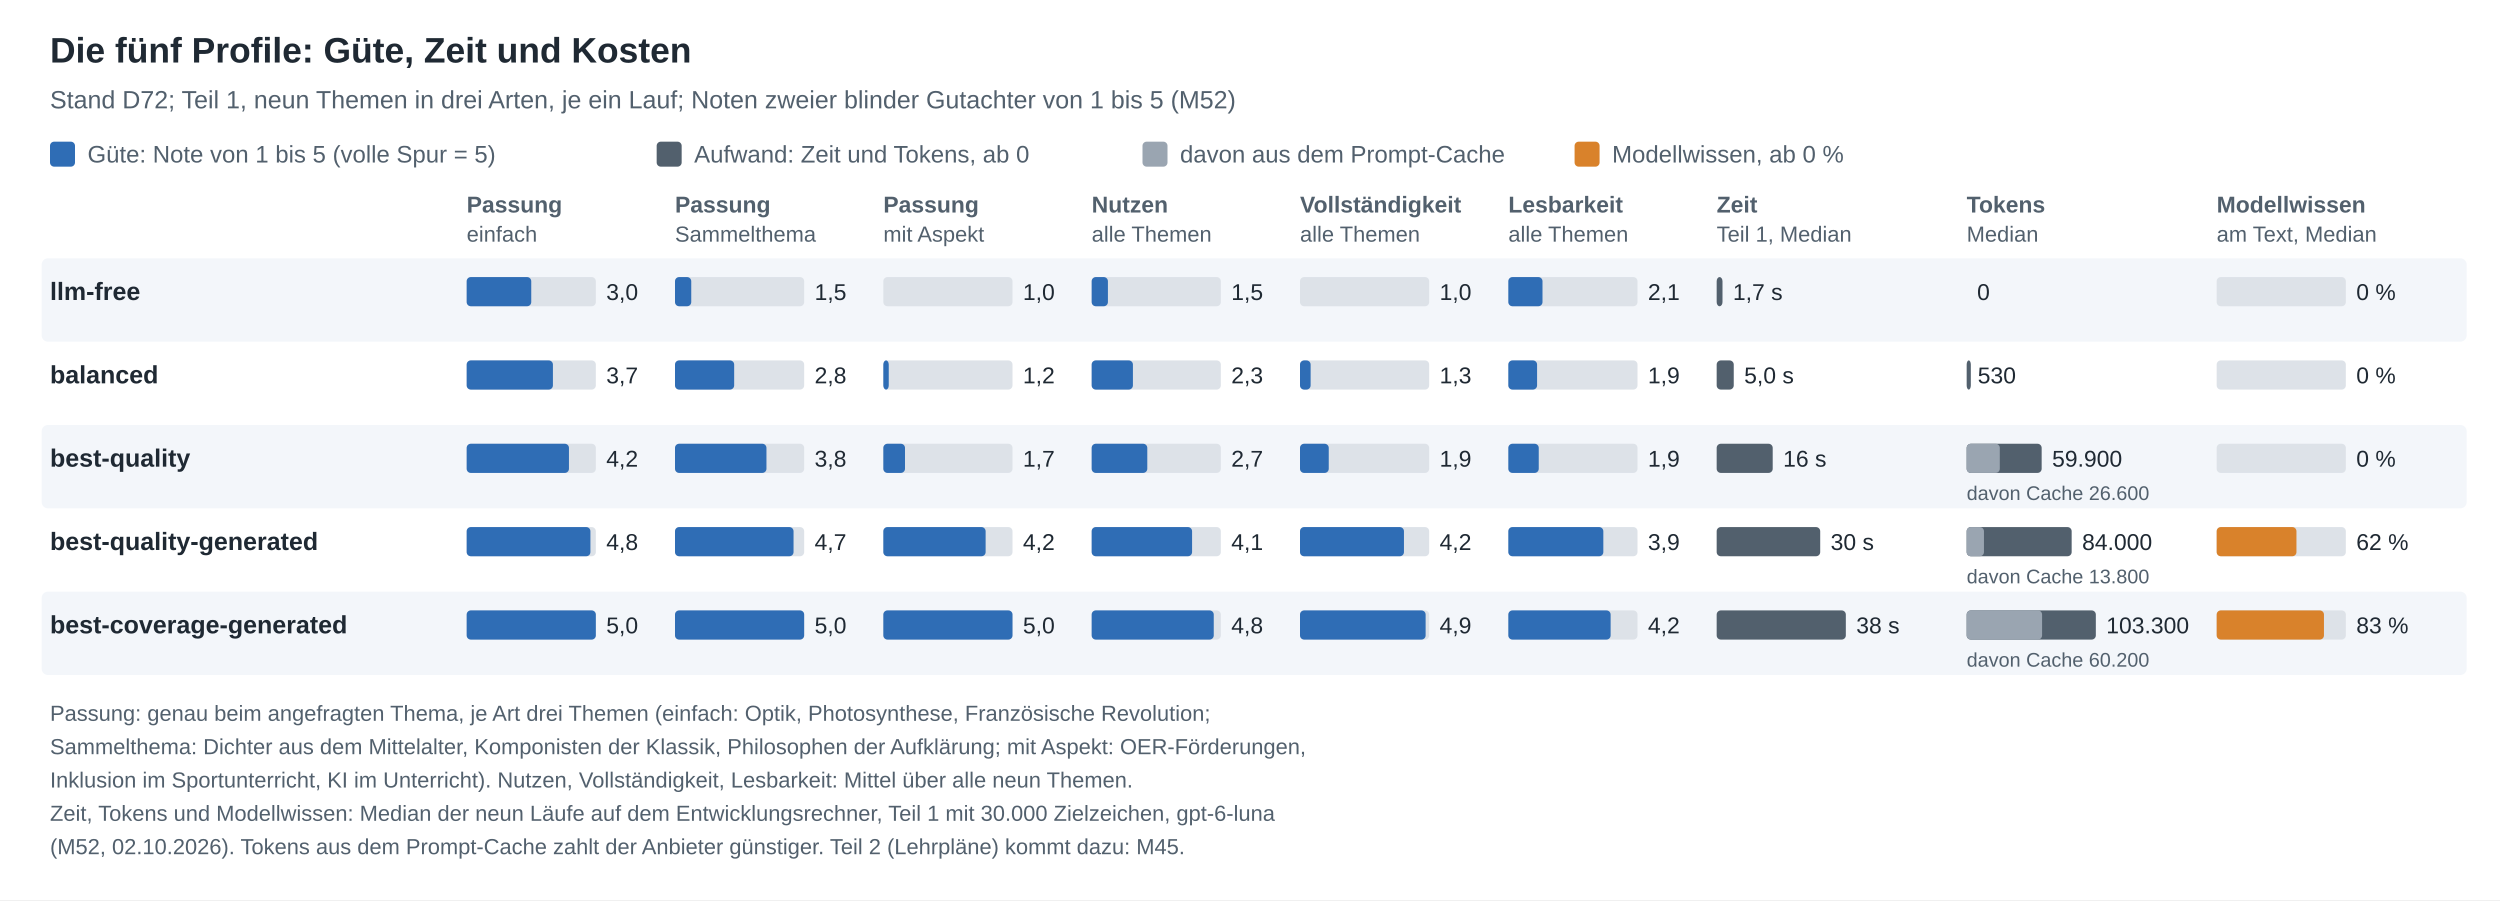
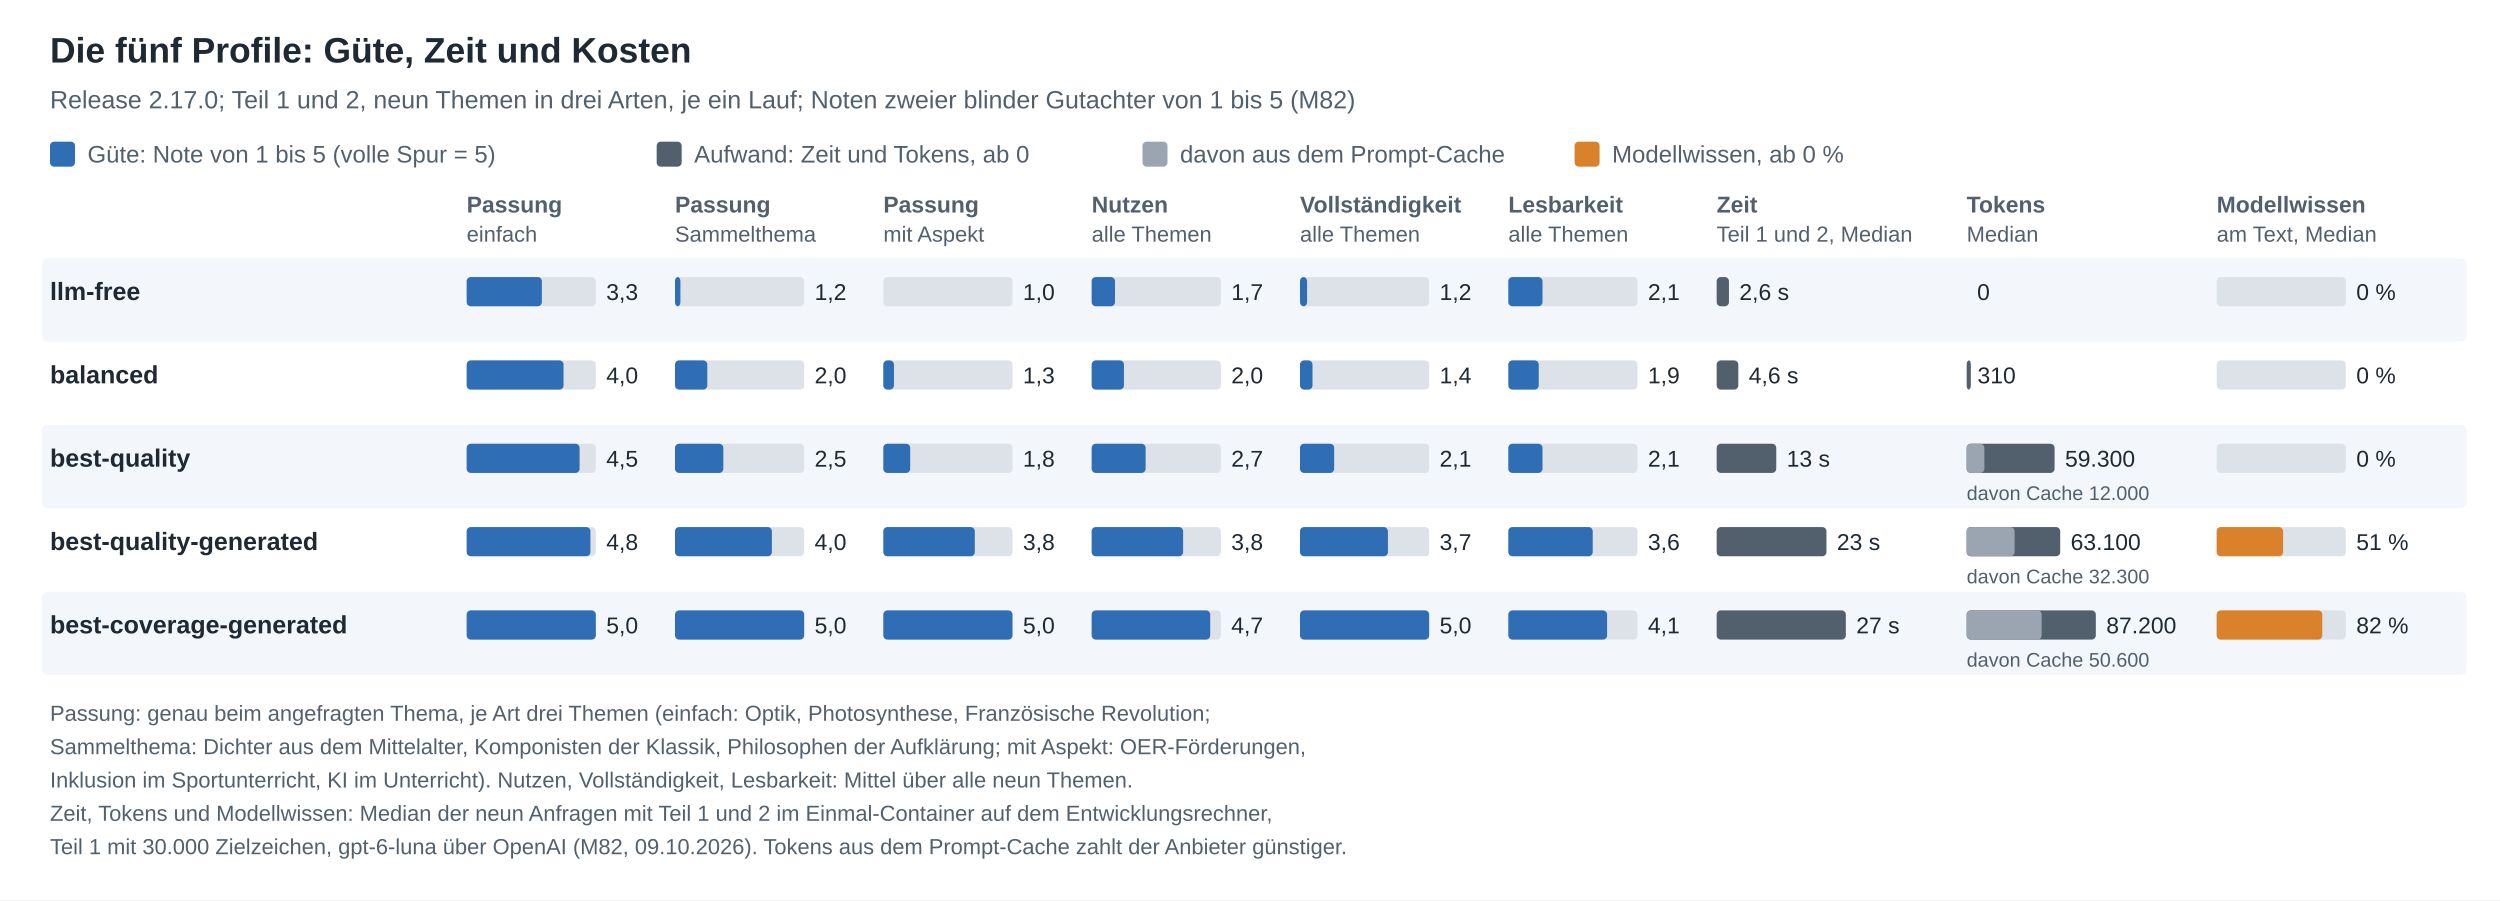
- <svg xmlns="http://www.w3.org/2000/svg" width="1200" height="432" viewBox="0 0 1200 432" font-family="Segoe UI, Helvetica Neue, Arial, sans-serif" role="img" aria-label="Die fünf Profile: Güte, Zeit und Kosten (M52)">
+ <svg xmlns="http://www.w3.org/2000/svg" width="1200" height="432" viewBox="0 0 1200 432" font-family="Segoe UI, Helvetica Neue, Arial, sans-serif" role="img" aria-label="Die fünf Profile: Güte, Zeit und Kosten (M82)">
  <rect width="1200" height="432" fill="#ffffff" />
  <text x="24.0" y="30.0" font-size="17" fill="#1f2933" text-anchor="start" font-weight="600">Die fünf Profile: Güte, Zeit und Kosten</text>
-   <text x="24.0" y="52.0" font-size="12" fill="#52606d" text-anchor="start" font-weight="normal">Stand D72; Teil 1, neun Themen in drei Arten, je ein Lauf; Noten zweier blinder Gutachter von 1 bis 5 (M52)</text>
+   <text x="24.0" y="52.0" font-size="12" fill="#52606d" text-anchor="start" font-weight="normal">Release 2.17.0; Teil 1 und 2, neun Themen in drei Arten, je ein Lauf; Noten zweier blinder Gutachter von 1 bis 5 (M82)</text>
  <rect x="24.0" y="68.0" width="12.0" height="12.0" rx="2" fill="#2f6db5" stroke="none" stroke-width="1" />
  <text x="42.0" y="78.0" font-size="11.5" fill="#52606d" text-anchor="start" font-weight="normal">Güte: Note von 1 bis 5 (volle Spur = 5)</text>
  <rect x="315.2" y="68.0" width="12.0" height="12.0" rx="2" fill="#52606d" stroke="none" stroke-width="1" />
  <text x="333.2" y="78.0" font-size="11.5" fill="#52606d" text-anchor="start" font-weight="normal">Aufwand: Zeit und Tokens, ab 0</text>
  <rect x="548.4" y="68.0" width="12.0" height="12.0" rx="2" fill="#9aa5b1" stroke="none" stroke-width="1" />
  <text x="566.4" y="78.0" font-size="11.5" fill="#52606d" text-anchor="start" font-weight="normal">davon aus dem Prompt-Cache</text>
  <rect x="755.8" y="68.0" width="12.0" height="12.0" rx="2" fill="#d9822b" stroke="none" stroke-width="1" />
  <text x="773.8" y="78.0" font-size="11.5" fill="#52606d" text-anchor="start" font-weight="normal">Modellwissen, ab 0 %</text>
  <text x="224.0" y="102.0" font-size="11" fill="#52606d" text-anchor="start" font-weight="600">Passung</text>
  <text x="224.0" y="116.0" font-size="10.5" fill="#52606d" text-anchor="start" font-weight="normal">einfach</text>
  <text x="324.0" y="102.0" font-size="11" fill="#52606d" text-anchor="start" font-weight="600">Passung</text>
  <text x="324.0" y="116.0" font-size="10.5" fill="#52606d" text-anchor="start" font-weight="normal">Sammelthema</text>
  <text x="424.0" y="102.0" font-size="11" fill="#52606d" text-anchor="start" font-weight="600">Passung</text>
  <text x="424.0" y="116.0" font-size="10.5" fill="#52606d" text-anchor="start" font-weight="normal">mit Aspekt</text>
  <text x="524.0" y="102.0" font-size="11" fill="#52606d" text-anchor="start" font-weight="600">Nutzen</text>
  <text x="524.0" y="116.0" font-size="10.5" fill="#52606d" text-anchor="start" font-weight="normal">alle Themen</text>
  <text x="624.0" y="102.0" font-size="11" fill="#52606d" text-anchor="start" font-weight="600">Vollständigkeit</text>
  <text x="624.0" y="116.0" font-size="10.5" fill="#52606d" text-anchor="start" font-weight="normal">alle Themen</text>
  <text x="724.0" y="102.0" font-size="11" fill="#52606d" text-anchor="start" font-weight="600">Lesbarkeit</text>
  <text x="724.0" y="116.0" font-size="10.5" fill="#52606d" text-anchor="start" font-weight="normal">alle Themen</text>
  <text x="824.0" y="102.0" font-size="11" fill="#52606d" text-anchor="start" font-weight="600">Zeit</text>
-   <text x="824.0" y="116.0" font-size="10.5" fill="#52606d" text-anchor="start" font-weight="normal">Teil 1, Median</text>
+   <text x="824.0" y="116.0" font-size="10.5" fill="#52606d" text-anchor="start" font-weight="normal">Teil 1 und 2, Median</text>
  <text x="944.0" y="102.0" font-size="11" fill="#52606d" text-anchor="start" font-weight="600">Tokens</text>
  <text x="944.0" y="116.0" font-size="10.5" fill="#52606d" text-anchor="start" font-weight="normal">Median</text>
  <text x="1064.0" y="102.0" font-size="11" fill="#52606d" text-anchor="start" font-weight="600">Modellwissen</text>
  <text x="1064.0" y="116.0" font-size="10.5" fill="#52606d" text-anchor="start" font-weight="normal">am Text, Median</text>
  <rect x="20.0" y="124.0" width="1164.0" height="40.0" rx="3" fill="#f3f6fa" stroke="none" stroke-width="1" />
  <text x="24.0" y="144.0" font-size="12" fill="#1f2933" text-anchor="start" font-weight="600">llm-free</text>
  <rect x="224.0" y="133.0" width="62.0" height="14.0" rx="2" fill="#dde2e8" stroke="none" stroke-width="1" />
-   <rect x="224.0" y="133.0" width="31.0" height="14.0" rx="2" fill="#2f6db5" stroke="none" stroke-width="1" />
-   <text x="291.0" y="144.0" font-size="11" fill="#1f2933" text-anchor="start" font-weight="normal">3,0</text>
+   <rect x="224.0" y="133.0" width="36.1" height="14.0" rx="2" fill="#2f6db5" stroke="none" stroke-width="1" />
+   <text x="291.0" y="144.0" font-size="11" fill="#1f2933" text-anchor="start" font-weight="normal">3,3</text>
  <rect x="324.0" y="133.0" width="62.0" height="14.0" rx="2" fill="#dde2e8" stroke="none" stroke-width="1" />
-   <rect x="324.0" y="133.0" width="7.8" height="14.0" rx="2" fill="#2f6db5" stroke="none" stroke-width="1" />
-   <text x="391.0" y="144.0" font-size="11" fill="#1f2933" text-anchor="start" font-weight="normal">1,5</text>
+   <rect x="324.0" y="133.0" width="2.6" height="14.0" rx="2" fill="#2f6db5" stroke="none" stroke-width="1" />
+   <text x="391.0" y="144.0" font-size="11" fill="#1f2933" text-anchor="start" font-weight="normal">1,2</text>
  <rect x="424.0" y="133.0" width="62.0" height="14.0" rx="2" fill="#dde2e8" stroke="none" stroke-width="1" />
  <rect x="424.0" y="133.0" width="0.0" height="14.0" rx="2" fill="#2f6db5" stroke="none" stroke-width="1" />
  <text x="491.0" y="144.0" font-size="11" fill="#1f2933" text-anchor="start" font-weight="normal">1,0</text>
  <rect x="524.0" y="133.0" width="62.0" height="14.0" rx="2" fill="#dde2e8" stroke="none" stroke-width="1" />
-   <rect x="524.0" y="133.0" width="7.8" height="14.0" rx="2" fill="#2f6db5" stroke="none" stroke-width="1" />
-   <text x="591.0" y="144.0" font-size="11" fill="#1f2933" text-anchor="start" font-weight="normal">1,5</text>
+   <rect x="524.0" y="133.0" width="11.2" height="14.0" rx="2" fill="#2f6db5" stroke="none" stroke-width="1" />
+   <text x="591.0" y="144.0" font-size="11" fill="#1f2933" text-anchor="start" font-weight="normal">1,7</text>
  <rect x="624.0" y="133.0" width="62.0" height="14.0" rx="2" fill="#dde2e8" stroke="none" stroke-width="1" />
-   <rect x="624.0" y="133.0" width="0.0" height="14.0" rx="2" fill="#2f6db5" stroke="none" stroke-width="1" />
-   <text x="691.0" y="144.0" font-size="11" fill="#1f2933" text-anchor="start" font-weight="normal">1,0</text>
+   <rect x="624.0" y="133.0" width="3.4" height="14.0" rx="2" fill="#2f6db5" stroke="none" stroke-width="1" />
+   <text x="691.0" y="144.0" font-size="11" fill="#1f2933" text-anchor="start" font-weight="normal">1,2</text>
  <rect x="724.0" y="133.0" width="62.0" height="14.0" rx="2" fill="#dde2e8" stroke="none" stroke-width="1" />
  <rect x="724.0" y="133.0" width="16.4" height="14.0" rx="2" fill="#2f6db5" stroke="none" stroke-width="1" />
  <text x="791.0" y="144.0" font-size="11" fill="#1f2933" text-anchor="start" font-weight="normal">2,1</text>
-   <rect x="824.0" y="133.0" width="2.8" height="14.0" rx="2" fill="#52606d" stroke="none" stroke-width="1" />
-   <text x="831.8" y="144.0" font-size="11" fill="#1f2933" text-anchor="start" font-weight="normal">1,7 s</text>
+   <rect x="824.0" y="133.0" width="5.9" height="14.0" rx="2" fill="#52606d" stroke="none" stroke-width="1" />
+   <text x="834.9" y="144.0" font-size="11" fill="#1f2933" text-anchor="start" font-weight="normal">2,6 s</text>
  <text x="949.0" y="144.0" font-size="11" fill="#1f2933" text-anchor="start" font-weight="normal">0</text>
  <rect x="1064.0" y="133.0" width="62.0" height="14.0" rx="2" fill="#dde2e8" stroke="none" stroke-width="1" />
  <text x="1131.0" y="144.0" font-size="11" fill="#1f2933" text-anchor="start" font-weight="normal">0 %</text>
  <text x="24.0" y="184.0" font-size="12" fill="#1f2933" text-anchor="start" font-weight="600">balanced</text>
  <rect x="224.0" y="173.0" width="62.0" height="14.0" rx="2" fill="#dde2e8" stroke="none" stroke-width="1" />
-   <rect x="224.0" y="173.0" width="41.4" height="14.0" rx="2" fill="#2f6db5" stroke="none" stroke-width="1" />
-   <text x="291.0" y="184.0" font-size="11" fill="#1f2933" text-anchor="start" font-weight="normal">3,7</text>
+   <rect x="224.0" y="173.0" width="46.5" height="14.0" rx="2" fill="#2f6db5" stroke="none" stroke-width="1" />
+   <text x="291.0" y="184.0" font-size="11" fill="#1f2933" text-anchor="start" font-weight="normal">4,0</text>
  <rect x="324.0" y="173.0" width="62.0" height="14.0" rx="2" fill="#dde2e8" stroke="none" stroke-width="1" />
-   <rect x="324.0" y="173.0" width="28.4" height="14.0" rx="2" fill="#2f6db5" stroke="none" stroke-width="1" />
-   <text x="391.0" y="184.0" font-size="11" fill="#1f2933" text-anchor="start" font-weight="normal">2,8</text>
+   <rect x="324.0" y="173.0" width="15.5" height="14.0" rx="2" fill="#2f6db5" stroke="none" stroke-width="1" />
+   <text x="391.0" y="184.0" font-size="11" fill="#1f2933" text-anchor="start" font-weight="normal">2,0</text>
  <rect x="424.0" y="173.0" width="62.0" height="14.0" rx="2" fill="#dde2e8" stroke="none" stroke-width="1" />
-   <rect x="424.0" y="173.0" width="2.6" height="14.0" rx="2" fill="#2f6db5" stroke="none" stroke-width="1" />
-   <text x="491.0" y="184.0" font-size="11" fill="#1f2933" text-anchor="start" font-weight="normal">1,2</text>
+   <rect x="424.0" y="173.0" width="5.1" height="14.0" rx="2" fill="#2f6db5" stroke="none" stroke-width="1" />
+   <text x="491.0" y="184.0" font-size="11" fill="#1f2933" text-anchor="start" font-weight="normal">1,3</text>
  <rect x="524.0" y="173.0" width="62.0" height="14.0" rx="2" fill="#dde2e8" stroke="none" stroke-width="1" />
-   <rect x="524.0" y="173.0" width="19.8" height="14.0" rx="2" fill="#2f6db5" stroke="none" stroke-width="1" />
-   <text x="591.0" y="184.0" font-size="11" fill="#1f2933" text-anchor="start" font-weight="normal">2,3</text>
+   <rect x="524.0" y="173.0" width="15.5" height="14.0" rx="2" fill="#2f6db5" stroke="none" stroke-width="1" />
+   <text x="591.0" y="184.0" font-size="11" fill="#1f2933" text-anchor="start" font-weight="normal">2,0</text>
  <rect x="624.0" y="173.0" width="62.0" height="14.0" rx="2" fill="#dde2e8" stroke="none" stroke-width="1" />
-   <rect x="624.0" y="173.0" width="5.1" height="14.0" rx="2" fill="#2f6db5" stroke="none" stroke-width="1" />
-   <text x="691.0" y="184.0" font-size="11" fill="#1f2933" text-anchor="start" font-weight="normal">1,3</text>
+   <rect x="624.0" y="173.0" width="6.0" height="14.0" rx="2" fill="#2f6db5" stroke="none" stroke-width="1" />
+   <text x="691.0" y="184.0" font-size="11" fill="#1f2933" text-anchor="start" font-weight="normal">1,4</text>
  <rect x="724.0" y="173.0" width="62.0" height="14.0" rx="2" fill="#dde2e8" stroke="none" stroke-width="1" />
-   <rect x="724.0" y="173.0" width="13.8" height="14.0" rx="2" fill="#2f6db5" stroke="none" stroke-width="1" />
+   <rect x="724.0" y="173.0" width="14.6" height="14.0" rx="2" fill="#2f6db5" stroke="none" stroke-width="1" />
  <text x="791.0" y="184.0" font-size="11" fill="#1f2933" text-anchor="start" font-weight="normal">1,9</text>
-   <rect x="824.0" y="173.0" width="8.2" height="14.0" rx="2" fill="#52606d" stroke="none" stroke-width="1" />
-   <text x="837.2" y="184.0" font-size="11" fill="#1f2933" text-anchor="start" font-weight="normal">5,0 s</text>
+   <rect x="824.0" y="173.0" width="10.4" height="14.0" rx="2" fill="#52606d" stroke="none" stroke-width="1" />
+   <text x="839.4" y="184.0" font-size="11" fill="#1f2933" text-anchor="start" font-weight="normal">4,6 s</text>
  <rect x="944.0" y="173.0" width="2.0" height="14.0" rx="2" fill="#52606d" stroke="none" stroke-width="1" />
-   <text x="949.3" y="184.0" font-size="11" fill="#1f2933" text-anchor="start" font-weight="normal">530</text>
+   <text x="949.2" y="184.0" font-size="11" fill="#1f2933" text-anchor="start" font-weight="normal">310</text>
  <rect x="1064.0" y="173.0" width="62.0" height="14.0" rx="2" fill="#dde2e8" stroke="none" stroke-width="1" />
  <text x="1131.0" y="184.0" font-size="11" fill="#1f2933" text-anchor="start" font-weight="normal">0 %</text>
  <rect x="20.0" y="204.0" width="1164.0" height="40.0" rx="3" fill="#f3f6fa" stroke="none" stroke-width="1" />
  <text x="24.0" y="224.0" font-size="12" fill="#1f2933" text-anchor="start" font-weight="600">best-quality</text>
  <rect x="224.0" y="213.0" width="62.0" height="14.0" rx="2" fill="#dde2e8" stroke="none" stroke-width="1" />
-   <rect x="224.0" y="213.0" width="49.1" height="14.0" rx="2" fill="#2f6db5" stroke="none" stroke-width="1" />
-   <text x="291.0" y="224.0" font-size="11" fill="#1f2933" text-anchor="start" font-weight="normal">4,2</text>
+   <rect x="224.0" y="213.0" width="54.2" height="14.0" rx="2" fill="#2f6db5" stroke="none" stroke-width="1" />
+   <text x="291.0" y="224.0" font-size="11" fill="#1f2933" text-anchor="start" font-weight="normal">4,5</text>
  <rect x="324.0" y="213.0" width="62.0" height="14.0" rx="2" fill="#dde2e8" stroke="none" stroke-width="1" />
-   <rect x="324.0" y="213.0" width="43.9" height="14.0" rx="2" fill="#2f6db5" stroke="none" stroke-width="1" />
-   <text x="391.0" y="224.0" font-size="11" fill="#1f2933" text-anchor="start" font-weight="normal">3,8</text>
+   <rect x="324.0" y="213.0" width="23.2" height="14.0" rx="2" fill="#2f6db5" stroke="none" stroke-width="1" />
+   <text x="391.0" y="224.0" font-size="11" fill="#1f2933" text-anchor="start" font-weight="normal">2,5</text>
  <rect x="424.0" y="213.0" width="62.0" height="14.0" rx="2" fill="#dde2e8" stroke="none" stroke-width="1" />
-   <rect x="424.0" y="213.0" width="10.4" height="14.0" rx="2" fill="#2f6db5" stroke="none" stroke-width="1" />
-   <text x="491.0" y="224.0" font-size="11" fill="#1f2933" text-anchor="start" font-weight="normal">1,7</text>
+   <rect x="424.0" y="213.0" width="12.9" height="14.0" rx="2" fill="#2f6db5" stroke="none" stroke-width="1" />
+   <text x="491.0" y="224.0" font-size="11" fill="#1f2933" text-anchor="start" font-weight="normal">1,8</text>
  <rect x="524.0" y="213.0" width="62.0" height="14.0" rx="2" fill="#dde2e8" stroke="none" stroke-width="1" />
-   <rect x="524.0" y="213.0" width="26.7" height="14.0" rx="2" fill="#2f6db5" stroke="none" stroke-width="1" />
+   <rect x="524.0" y="213.0" width="25.9" height="14.0" rx="2" fill="#2f6db5" stroke="none" stroke-width="1" />
  <text x="591.0" y="224.0" font-size="11" fill="#1f2933" text-anchor="start" font-weight="normal">2,7</text>
  <rect x="624.0" y="213.0" width="62.0" height="14.0" rx="2" fill="#dde2e8" stroke="none" stroke-width="1" />
-   <rect x="624.0" y="213.0" width="13.8" height="14.0" rx="2" fill="#2f6db5" stroke="none" stroke-width="1" />
-   <text x="691.0" y="224.0" font-size="11" fill="#1f2933" text-anchor="start" font-weight="normal">1,9</text>
+   <rect x="624.0" y="213.0" width="16.4" height="14.0" rx="2" fill="#2f6db5" stroke="none" stroke-width="1" />
+   <text x="691.0" y="224.0" font-size="11" fill="#1f2933" text-anchor="start" font-weight="normal">2,1</text>
  <rect x="724.0" y="213.0" width="62.0" height="14.0" rx="2" fill="#dde2e8" stroke="none" stroke-width="1" />
-   <rect x="724.0" y="213.0" width="14.6" height="14.0" rx="2" fill="#2f6db5" stroke="none" stroke-width="1" />
-   <text x="791.0" y="224.0" font-size="11" fill="#1f2933" text-anchor="start" font-weight="normal">1,9</text>
-   <rect x="824.0" y="213.0" width="26.9" height="14.0" rx="2" fill="#52606d" stroke="none" stroke-width="1" />
-   <text x="855.9" y="224.0" font-size="11" fill="#1f2933" text-anchor="start" font-weight="normal">16 s</text>
-   <rect x="944.0" y="213.0" width="36.0" height="14.0" rx="2" fill="#52606d" stroke="none" stroke-width="1" />
-   <rect x="944.0" y="213.0" width="15.9" height="14.0" rx="2" fill="#9aa5b1" stroke="none" stroke-width="1" />
-   <text x="985.0" y="224.0" font-size="11" fill="#1f2933" text-anchor="start" font-weight="normal">59.900</text>
-   <text x="944.0" y="240.0" font-size="9.5" fill="#52606d" text-anchor="start" font-weight="normal">davon Cache 26.600</text>
+   <rect x="724.0" y="213.0" width="16.4" height="14.0" rx="2" fill="#2f6db5" stroke="none" stroke-width="1" />
+   <text x="791.0" y="224.0" font-size="11" fill="#1f2933" text-anchor="start" font-weight="normal">2,1</text>
+   <rect x="824.0" y="213.0" width="28.6" height="14.0" rx="2" fill="#52606d" stroke="none" stroke-width="1" />
+   <text x="857.6" y="224.0" font-size="11" fill="#1f2933" text-anchor="start" font-weight="normal">13 s</text>
+   <rect x="944.0" y="213.0" width="42.2" height="14.0" rx="2" fill="#52606d" stroke="none" stroke-width="1" />
+   <rect x="944.0" y="213.0" width="8.5" height="14.0" rx="2" fill="#9aa5b1" stroke="none" stroke-width="1" />
+   <text x="991.2" y="224.0" font-size="11" fill="#1f2933" text-anchor="start" font-weight="normal">59.300</text>
+   <text x="944.0" y="240.0" font-size="9.5" fill="#52606d" text-anchor="start" font-weight="normal">davon Cache 12.000</text>
  <rect x="1064.0" y="213.0" width="62.0" height="14.0" rx="2" fill="#dde2e8" stroke="none" stroke-width="1" />
  <text x="1131.0" y="224.0" font-size="11" fill="#1f2933" text-anchor="start" font-weight="normal">0 %</text>
  <text x="24.0" y="264.0" font-size="12" fill="#1f2933" text-anchor="start" font-weight="600">best-quality-generated</text>
  <rect x="224.0" y="253.0" width="62.0" height="14.0" rx="2" fill="#dde2e8" stroke="none" stroke-width="1" />
  <rect x="224.0" y="253.0" width="59.4" height="14.0" rx="2" fill="#2f6db5" stroke="none" stroke-width="1" />
  <text x="291.0" y="264.0" font-size="11" fill="#1f2933" text-anchor="start" font-weight="normal">4,8</text>
  <rect x="324.0" y="253.0" width="62.0" height="14.0" rx="2" fill="#dde2e8" stroke="none" stroke-width="1" />
-   <rect x="324.0" y="253.0" width="56.9" height="14.0" rx="2" fill="#2f6db5" stroke="none" stroke-width="1" />
-   <text x="391.0" y="264.0" font-size="11" fill="#1f2933" text-anchor="start" font-weight="normal">4,7</text>
+   <rect x="324.0" y="253.0" width="46.5" height="14.0" rx="2" fill="#2f6db5" stroke="none" stroke-width="1" />
+   <text x="391.0" y="264.0" font-size="11" fill="#1f2933" text-anchor="start" font-weight="normal">4,0</text>
  <rect x="424.0" y="253.0" width="62.0" height="14.0" rx="2" fill="#dde2e8" stroke="none" stroke-width="1" />
-   <rect x="424.0" y="253.0" width="49.1" height="14.0" rx="2" fill="#2f6db5" stroke="none" stroke-width="1" />
-   <text x="491.0" y="264.0" font-size="11" fill="#1f2933" text-anchor="start" font-weight="normal">4,2</text>
+   <rect x="424.0" y="253.0" width="43.9" height="14.0" rx="2" fill="#2f6db5" stroke="none" stroke-width="1" />
+   <text x="491.0" y="264.0" font-size="11" fill="#1f2933" text-anchor="start" font-weight="normal">3,8</text>
  <rect x="524.0" y="253.0" width="62.0" height="14.0" rx="2" fill="#dde2e8" stroke="none" stroke-width="1" />
-   <rect x="524.0" y="253.0" width="48.2" height="14.0" rx="2" fill="#2f6db5" stroke="none" stroke-width="1" />
-   <text x="591.0" y="264.0" font-size="11" fill="#1f2933" text-anchor="start" font-weight="normal">4,1</text>
+   <rect x="524.0" y="253.0" width="43.9" height="14.0" rx="2" fill="#2f6db5" stroke="none" stroke-width="1" />
+   <text x="591.0" y="264.0" font-size="11" fill="#1f2933" text-anchor="start" font-weight="normal">3,8</text>
  <rect x="624.0" y="253.0" width="62.0" height="14.0" rx="2" fill="#dde2e8" stroke="none" stroke-width="1" />
-   <rect x="624.0" y="253.0" width="49.9" height="14.0" rx="2" fill="#2f6db5" stroke="none" stroke-width="1" />
-   <text x="691.0" y="264.0" font-size="11" fill="#1f2933" text-anchor="start" font-weight="normal">4,2</text>
+   <rect x="624.0" y="253.0" width="42.2" height="14.0" rx="2" fill="#2f6db5" stroke="none" stroke-width="1" />
+   <text x="691.0" y="264.0" font-size="11" fill="#1f2933" text-anchor="start" font-weight="normal">3,7</text>
  <rect x="724.0" y="253.0" width="62.0" height="14.0" rx="2" fill="#dde2e8" stroke="none" stroke-width="1" />
-   <rect x="724.0" y="253.0" width="45.6" height="14.0" rx="2" fill="#2f6db5" stroke="none" stroke-width="1" />
-   <text x="791.0" y="264.0" font-size="11" fill="#1f2933" text-anchor="start" font-weight="normal">3,9</text>
-   <rect x="824.0" y="253.0" width="49.7" height="14.0" rx="2" fill="#52606d" stroke="none" stroke-width="1" />
-   <text x="878.7" y="264.0" font-size="11" fill="#1f2933" text-anchor="start" font-weight="normal">30 s</text>
-   <rect x="944.0" y="253.0" width="50.4" height="14.0" rx="2" fill="#52606d" stroke="none" stroke-width="1" />
-   <rect x="944.0" y="253.0" width="8.3" height="14.0" rx="2" fill="#9aa5b1" stroke="none" stroke-width="1" />
-   <text x="999.4" y="264.0" font-size="11" fill="#1f2933" text-anchor="start" font-weight="normal">84.000</text>
-   <text x="944.0" y="280.0" font-size="9.5" fill="#52606d" text-anchor="start" font-weight="normal">davon Cache 13.800</text>
+   <rect x="724.0" y="253.0" width="40.5" height="14.0" rx="2" fill="#2f6db5" stroke="none" stroke-width="1" />
+   <text x="791.0" y="264.0" font-size="11" fill="#1f2933" text-anchor="start" font-weight="normal">3,6</text>
+   <rect x="824.0" y="253.0" width="52.7" height="14.0" rx="2" fill="#52606d" stroke="none" stroke-width="1" />
+   <text x="881.7" y="264.0" font-size="11" fill="#1f2933" text-anchor="start" font-weight="normal">23 s</text>
+   <rect x="944.0" y="253.0" width="44.9" height="14.0" rx="2" fill="#52606d" stroke="none" stroke-width="1" />
+   <rect x="944.0" y="253.0" width="23.0" height="14.0" rx="2" fill="#9aa5b1" stroke="none" stroke-width="1" />
+   <text x="993.9" y="264.0" font-size="11" fill="#1f2933" text-anchor="start" font-weight="normal">63.100</text>
+   <text x="944.0" y="280.0" font-size="9.5" fill="#52606d" text-anchor="start" font-weight="normal">davon Cache 32.300</text>
  <rect x="1064.0" y="253.0" width="62.0" height="14.0" rx="2" fill="#dde2e8" stroke="none" stroke-width="1" />
-   <rect x="1064.0" y="253.0" width="38.3" height="14.0" rx="2" fill="#d9822b" stroke="none" stroke-width="1" />
-   <text x="1131.0" y="264.0" font-size="11" fill="#1f2933" text-anchor="start" font-weight="normal">62 %</text>
+   <rect x="1064.0" y="253.0" width="31.9" height="14.0" rx="2" fill="#d9822b" stroke="none" stroke-width="1" />
+   <text x="1131.0" y="264.0" font-size="11" fill="#1f2933" text-anchor="start" font-weight="normal">51 %</text>
  <rect x="20.0" y="284.0" width="1164.0" height="40.0" rx="3" fill="#f3f6fa" stroke="none" stroke-width="1" />
  <text x="24.0" y="304.0" font-size="12" fill="#1f2933" text-anchor="start" font-weight="600">best-coverage-generated</text>
  <rect x="224.0" y="293.0" width="62.0" height="14.0" rx="2" fill="#dde2e8" stroke="none" stroke-width="1" />
  <rect x="224.0" y="293.0" width="62.0" height="14.0" rx="2" fill="#2f6db5" stroke="none" stroke-width="1" />
  <text x="291.0" y="304.0" font-size="11" fill="#1f2933" text-anchor="start" font-weight="normal">5,0</text>
  <rect x="324.0" y="293.0" width="62.0" height="14.0" rx="2" fill="#dde2e8" stroke="none" stroke-width="1" />
  <rect x="324.0" y="293.0" width="62.0" height="14.0" rx="2" fill="#2f6db5" stroke="none" stroke-width="1" />
  <text x="391.0" y="304.0" font-size="11" fill="#1f2933" text-anchor="start" font-weight="normal">5,0</text>
  <rect x="424.0" y="293.0" width="62.0" height="14.0" rx="2" fill="#dde2e8" stroke="none" stroke-width="1" />
  <rect x="424.0" y="293.0" width="62.0" height="14.0" rx="2" fill="#2f6db5" stroke="none" stroke-width="1" />
  <text x="491.0" y="304.0" font-size="11" fill="#1f2933" text-anchor="start" font-weight="normal">5,0</text>
  <rect x="524.0" y="293.0" width="62.0" height="14.0" rx="2" fill="#dde2e8" stroke="none" stroke-width="1" />
-   <rect x="524.0" y="293.0" width="58.6" height="14.0" rx="2" fill="#2f6db5" stroke="none" stroke-width="1" />
-   <text x="591.0" y="304.0" font-size="11" fill="#1f2933" text-anchor="start" font-weight="normal">4,8</text>
+   <rect x="524.0" y="293.0" width="56.9" height="14.0" rx="2" fill="#2f6db5" stroke="none" stroke-width="1" />
+   <text x="591.0" y="304.0" font-size="11" fill="#1f2933" text-anchor="start" font-weight="normal">4,7</text>
  <rect x="624.0" y="293.0" width="62.0" height="14.0" rx="2" fill="#dde2e8" stroke="none" stroke-width="1" />
-   <rect x="624.0" y="293.0" width="60.3" height="14.0" rx="2" fill="#2f6db5" stroke="none" stroke-width="1" />
-   <text x="691.0" y="304.0" font-size="11" fill="#1f2933" text-anchor="start" font-weight="normal">4,9</text>
+   <rect x="624.0" y="293.0" width="62.0" height="14.0" rx="2" fill="#2f6db5" stroke="none" stroke-width="1" />
+   <text x="691.0" y="304.0" font-size="11" fill="#1f2933" text-anchor="start" font-weight="normal">5,0</text>
  <rect x="724.0" y="293.0" width="62.0" height="14.0" rx="2" fill="#dde2e8" stroke="none" stroke-width="1" />
-   <rect x="724.0" y="293.0" width="49.1" height="14.0" rx="2" fill="#2f6db5" stroke="none" stroke-width="1" />
-   <text x="791.0" y="304.0" font-size="11" fill="#1f2933" text-anchor="start" font-weight="normal">4,2</text>
+   <rect x="724.0" y="293.0" width="47.4" height="14.0" rx="2" fill="#2f6db5" stroke="none" stroke-width="1" />
+   <text x="791.0" y="304.0" font-size="11" fill="#1f2933" text-anchor="start" font-weight="normal">4,1</text>
  <rect x="824.0" y="293.0" width="62.0" height="14.0" rx="2" fill="#52606d" stroke="none" stroke-width="1" />
-   <text x="891.0" y="304.0" font-size="11" fill="#1f2933" text-anchor="start" font-weight="normal">38 s</text>
+   <text x="891.0" y="304.0" font-size="11" fill="#1f2933" text-anchor="start" font-weight="normal">27 s</text>
  <rect x="944.0" y="293.0" width="62.0" height="14.0" rx="2" fill="#52606d" stroke="none" stroke-width="1" />
-   <rect x="944.0" y="293.0" width="36.2" height="14.0" rx="2" fill="#9aa5b1" stroke="none" stroke-width="1" />
-   <text x="1011.0" y="304.0" font-size="11" fill="#1f2933" text-anchor="start" font-weight="normal">103.300</text>
-   <text x="944.0" y="320.0" font-size="9.5" fill="#52606d" text-anchor="start" font-weight="normal">davon Cache 60.200</text>
+   <rect x="944.0" y="293.0" width="36.0" height="14.0" rx="2" fill="#9aa5b1" stroke="none" stroke-width="1" />
+   <text x="1011.0" y="304.0" font-size="11" fill="#1f2933" text-anchor="start" font-weight="normal">87.200</text>
+   <text x="944.0" y="320.0" font-size="9.5" fill="#52606d" text-anchor="start" font-weight="normal">davon Cache 50.600</text>
  <rect x="1064.0" y="293.0" width="62.0" height="14.0" rx="2" fill="#dde2e8" stroke="none" stroke-width="1" />
-   <rect x="1064.0" y="293.0" width="51.5" height="14.0" rx="2" fill="#d9822b" stroke="none" stroke-width="1" />
-   <text x="1131.0" y="304.0" font-size="11" fill="#1f2933" text-anchor="start" font-weight="normal">83 %</text>
+   <rect x="1064.0" y="293.0" width="50.7" height="14.0" rx="2" fill="#d9822b" stroke="none" stroke-width="1" />
+   <text x="1131.0" y="304.0" font-size="11" fill="#1f2933" text-anchor="start" font-weight="normal">82 %</text>
  <text x="24.0" y="346.0" font-size="10.5" fill="#52606d" text-anchor="start" font-weight="normal">Passung: genau beim angefragten Thema, je Art drei Themen (einfach: Optik, Photosynthese, Französische Revolution;</text>
  <text x="24.0" y="362.0" font-size="10.5" fill="#52606d" text-anchor="start" font-weight="normal">Sammelthema: Dichter aus dem Mittelalter, Komponisten der Klassik, Philosophen der Aufklärung; mit Aspekt: OER-Förderungen,</text>
  <text x="24.0" y="378.0" font-size="10.5" fill="#52606d" text-anchor="start" font-weight="normal">Inklusion im Sportunterricht, KI im Unterricht). Nutzen, Vollständigkeit, Lesbarkeit: Mittel über alle neun Themen.</text>
-   <text x="24.0" y="394.0" font-size="10.5" fill="#52606d" text-anchor="start" font-weight="normal">Zeit, Tokens und Modellwissen: Median der neun Läufe auf dem Entwicklungsrechner, Teil 1 mit 30.000 Zielzeichen, gpt-6-luna</text>
-   <text x="24.0" y="410.0" font-size="10.5" fill="#52606d" text-anchor="start" font-weight="normal">(M52, 02.10.2026). Tokens aus dem Prompt-Cache zahlt der Anbieter günstiger. Teil 2 (Lehrpläne) kommt dazu: M45.</text>
+   <text x="24.0" y="394.0" font-size="10.5" fill="#52606d" text-anchor="start" font-weight="normal">Zeit, Tokens und Modellwissen: Median der neun Anfragen mit Teil 1 und 2 im Einmal-Container auf dem Entwicklungsrechner,</text>
+   <text x="24.0" y="410.0" font-size="10.5" fill="#52606d" text-anchor="start" font-weight="normal">Teil 1 mit 30.000 Zielzeichen, gpt-6-luna über OpenAI (M82, 09.10.2026). Tokens aus dem Prompt-Cache zahlt der Anbieter günstiger.</text>
</svg>
